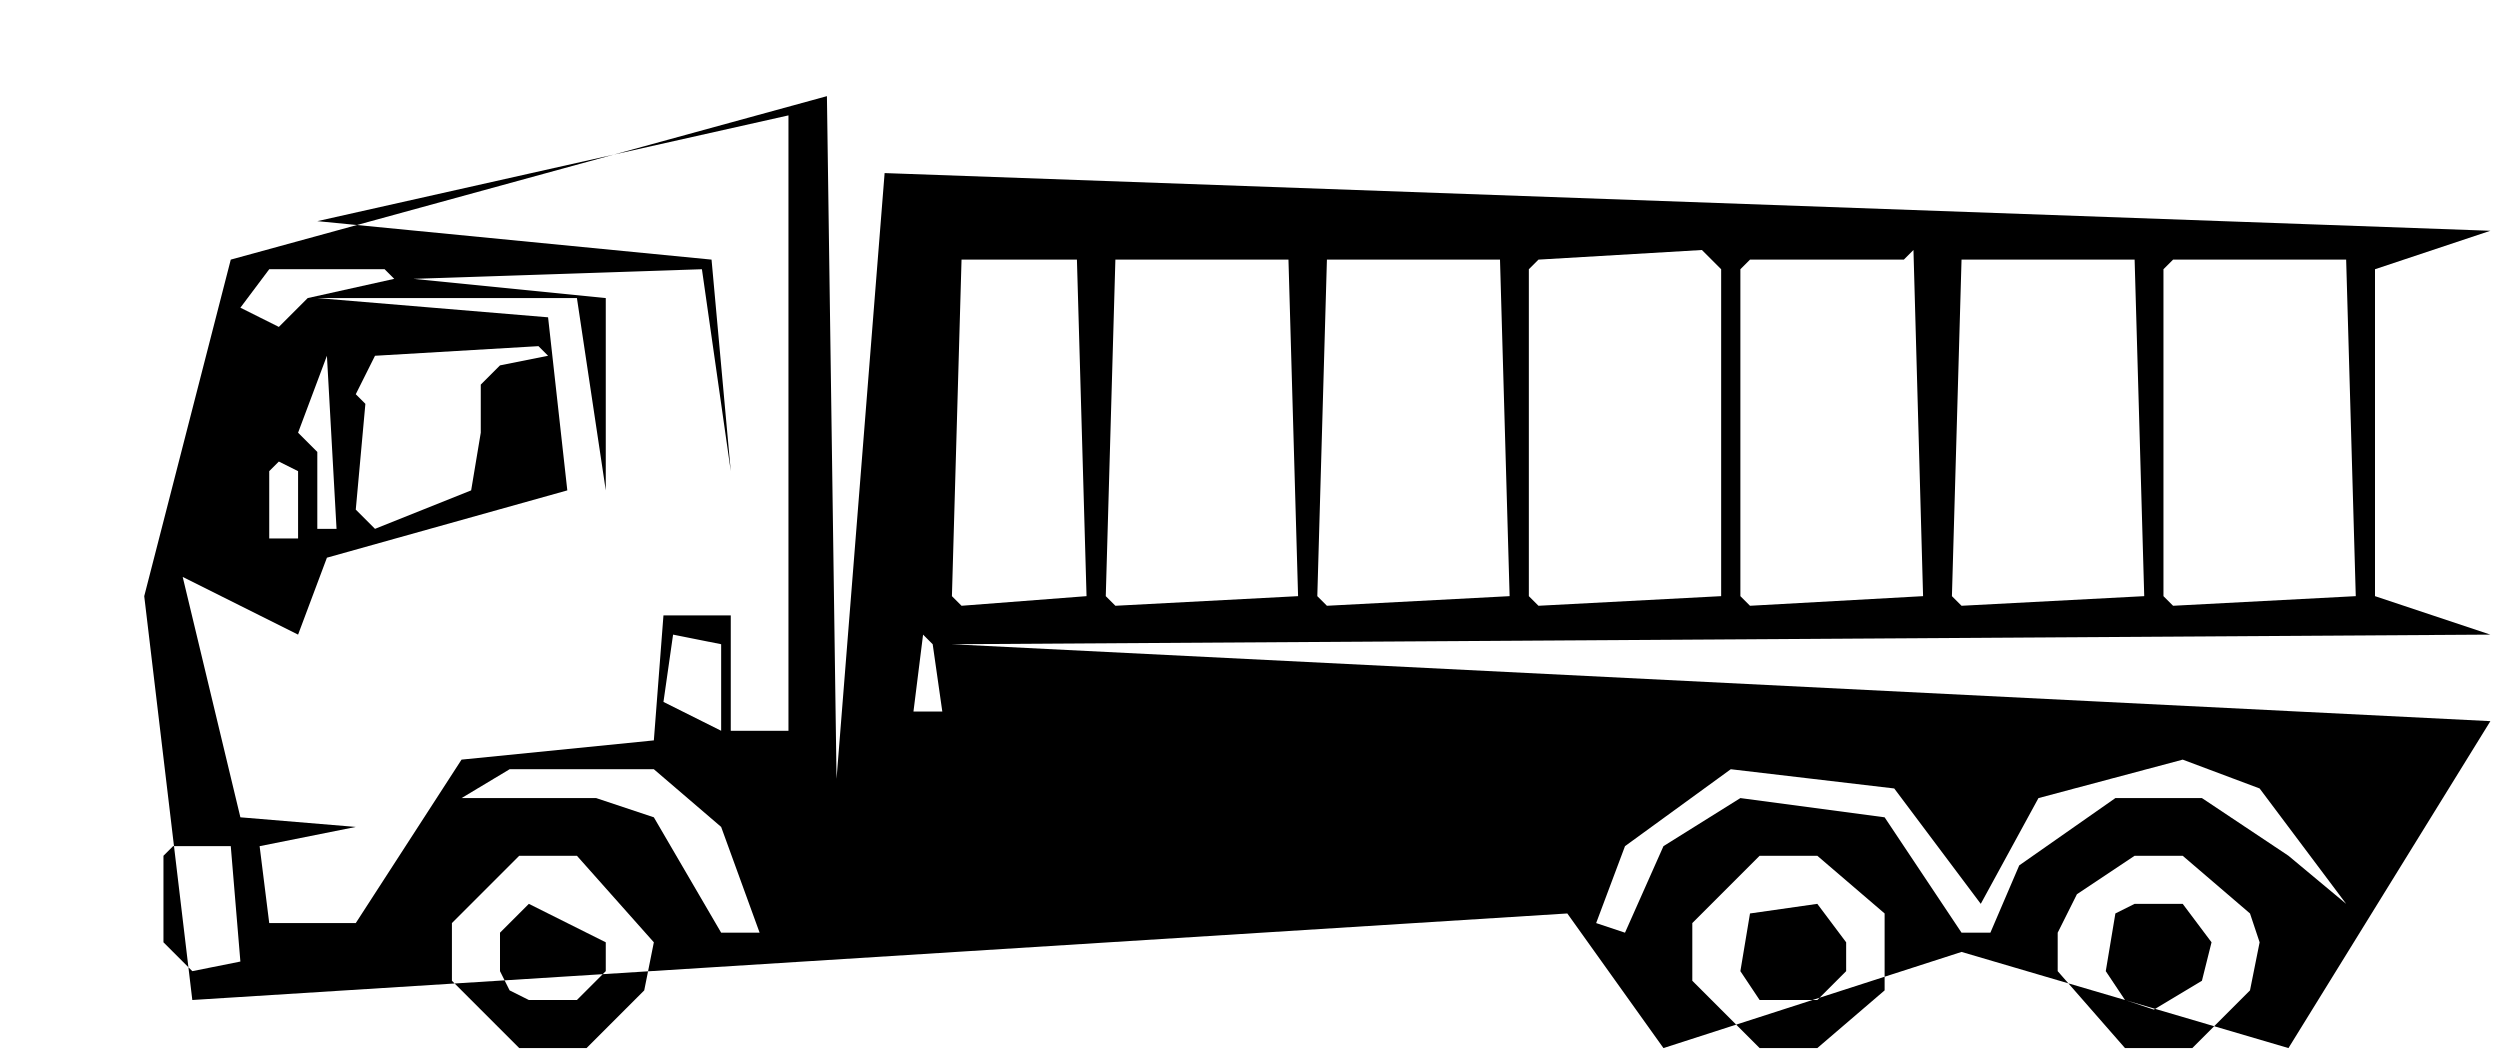
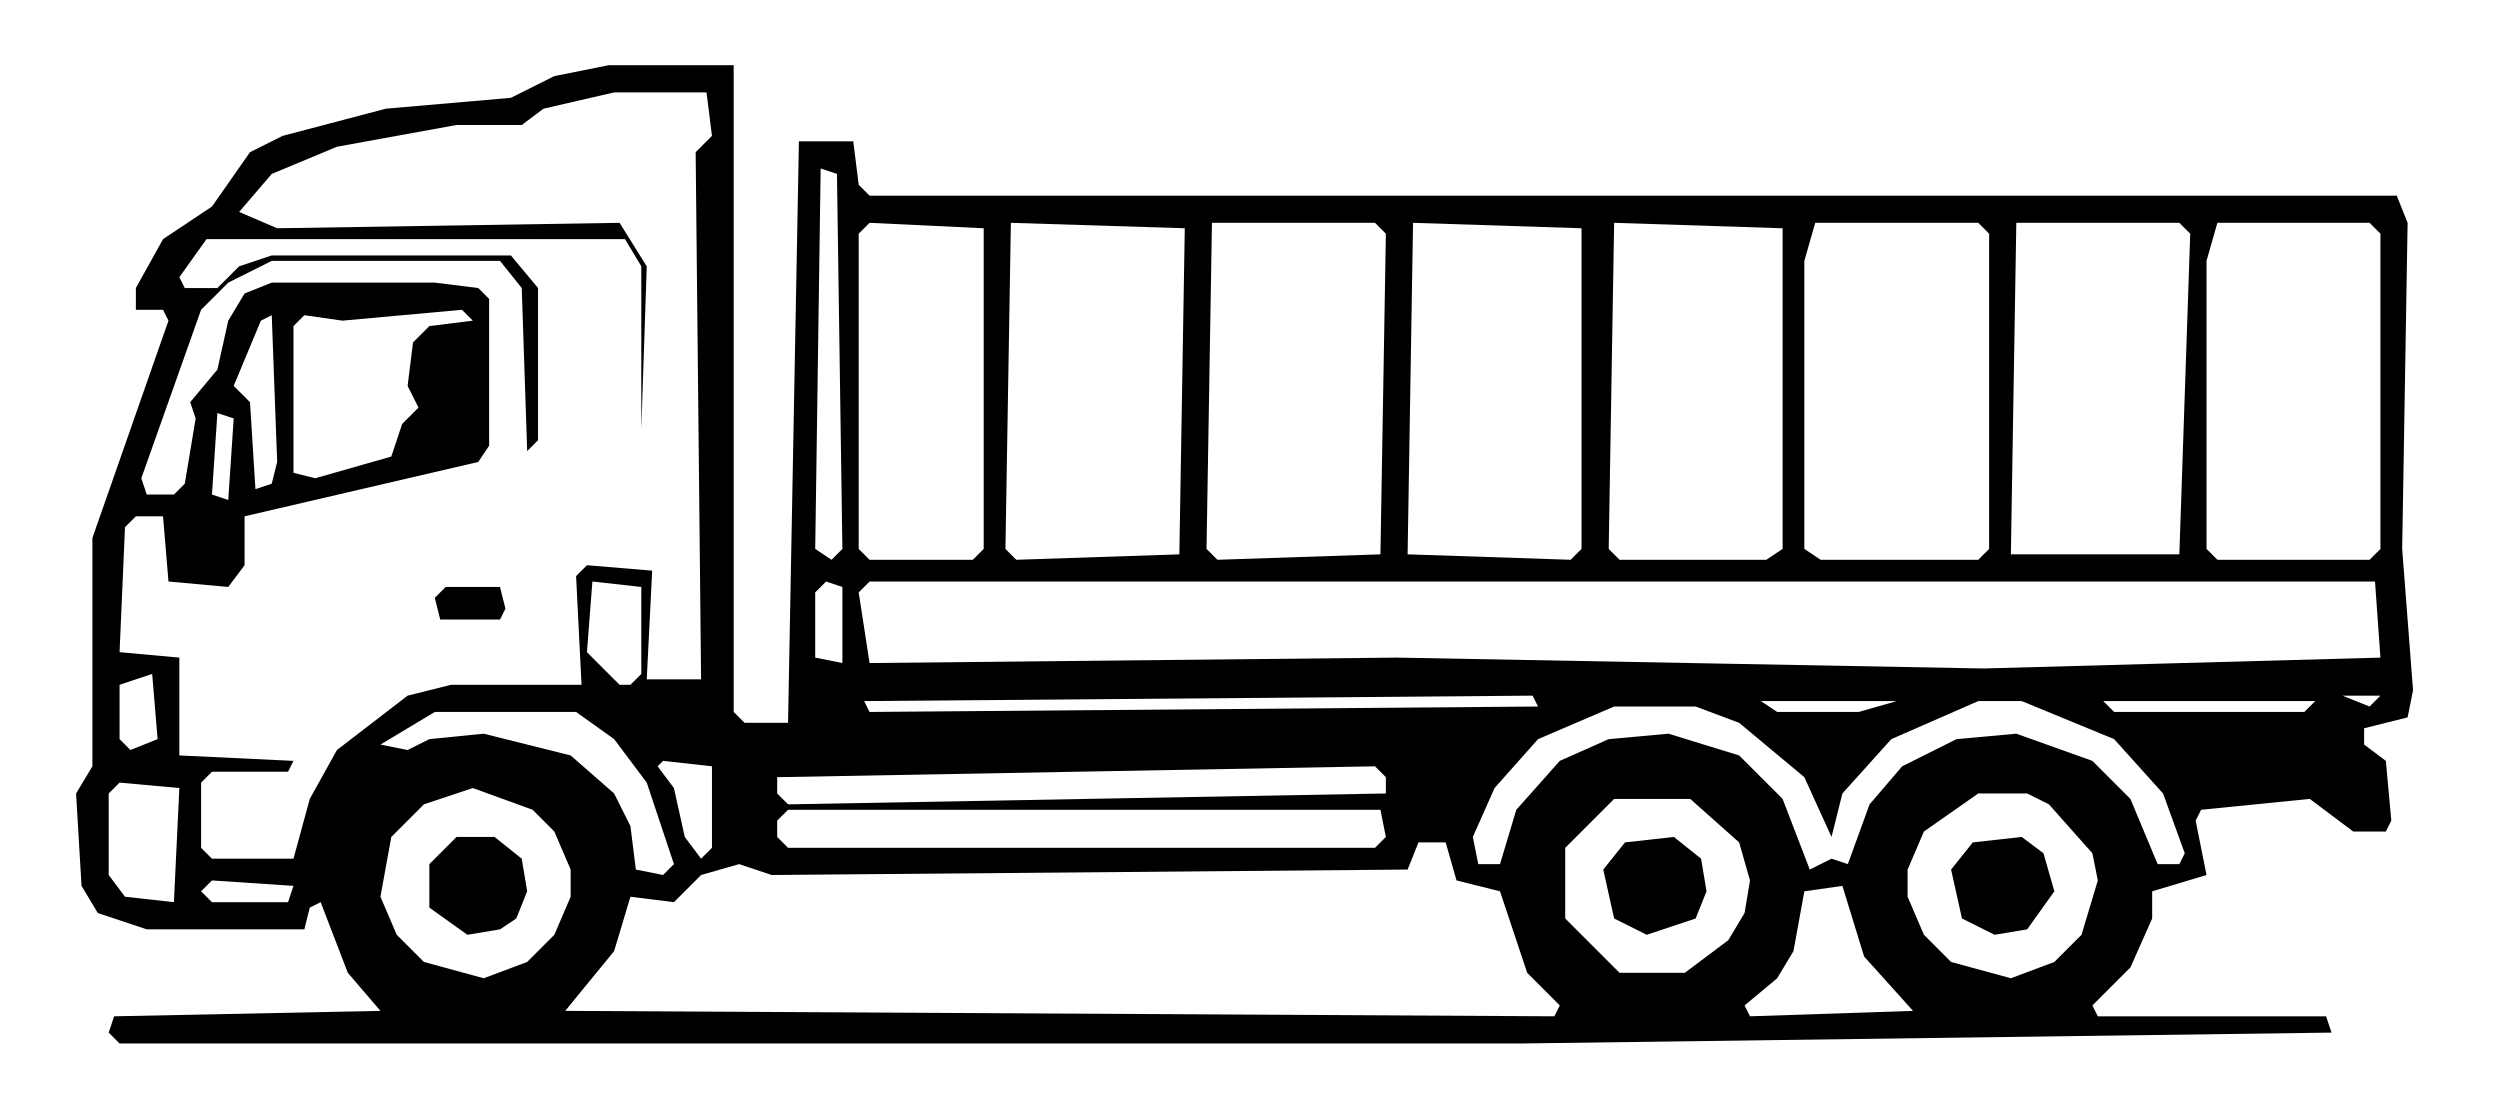
- <svg xmlns="http://www.w3.org/2000/svg" viewBox="0 0 260 110">
-   <path fill="#000" fill-rule="evenodd" d="M227 94L222 94 220 95 219 101 221 104 224 105 229 102 230 98ZM182 95L181 101 183 104 189 104 192 101 192 98 189 94ZM55 94L52 97 52 101 53 103 55 104 60 104 63 101 63 98ZM15 62L20 104 163 95 173 109 204 99 238 109 259 75 99 67 259 66 247 62 247 28 259 24 92 18 87 81 86 10 24 27ZM222 89L227 89 234 95 235 98 234 103 228 109 221 109 214 101 214 97 216 93ZM183 89L189 89 196 95 196 103 189 109 183 109 176 102 176 96ZM54 89L60 89 68 98 67 103 61 109 54 109 47 102 47 96ZM18 88L24 88 25 100 20 101 17 98 17 89ZM48 83L53 80 68 80 75 86 79 97 75 97 68 85 62 83 52 83ZM244 94L238 89 229 83 220 83 210 90 207 97 204 97 196 85 181 83 173 88 169 97 166 96 169 88 180 80 197 82 206 94 212 83 227 79 235 82ZM96 66L97 67 98 74 95 74ZM70 66L75 67 75 76 69 73ZM29 48L31 49 31 56 28 56 28 49ZM34 37L35 55 33 55 33 47 31 45ZM56 36L57 37 52 38 50 40 50 45 49 51 44 53 39 55 37 53 38 42 37 41 39 37ZM25 32L28 28 40 28 41 29 32 31 29 34ZM226 27L244 27 245 62 226 63 225 62 225 28ZM204 27L222 27 223 62 204 63 203 62ZM138 27L156 27 157 62 138 63 137 62ZM116 27L134 27 135 62 116 63 115 62ZM100 27L112 27 113 62 100 63 99 62ZM199 26L200 62 182 63 181 62 181 28 182 27 198 27ZM177 26L179 28 179 62 160 63 159 62 159 28 160 27ZM82 12L82 76 76 76 76 64 69 64 68 77 48 79 37 96 28 96 27 88 37 86 25 85 19 60 31 66 34 58 59 51 57 33 33 31 60 31 63 51 63 31 43 29 73 28 76 49 74 27 33 23Z" />
+ <svg xmlns="http://www.w3.org/2000/svg" viewBox="0 0 460 205">
+   <path fill="#000" fill-rule="evenodd" d="M25,53L25,57L30,57L31,59L17,99L17,141L14,146L15,163L18,168L27,171L56,171L57,167L59,166L64,179L70,186L21,187L20,190L22,192L280,192L429,190L428,187L386,187L385,185L392,178L396,169L396,164L406,161L404,151L405,149L425,147L433,153L439,153L440,151L439,140L435,137L435,134L443,132L444,127L442,101L443,41L441,36L160,36L158,34L157,26L147,26L145,133L137,133L135,131L135,12L112,12L102,14L94,18L71,20L52,25L46,28L39,38L30,44ZM321,185L327,180L330,175L332,164L339,163L343,176L352,186L322,187ZM37,164L39,162L54,163L53,166L39,166ZM287,185L286,187L104,186L113,175L116,165L124,166L129,161L136,159L142,161L259,160L261,155L266,155L268,162L276,164L281,179ZM143,151L145,149L254,149L255,154L253,156L145,156L143,154ZM364,146L373,146L377,148L385,157L386,162L383,172L378,177L370,180L359,177L354,172L351,165L351,160L354,153ZM363,155L359,160L361,169L367,172L373,171L378,164L376,157L372,154ZM297,147L311,147L320,155L322,162L321,168L318,173L310,179L298,179L288,169L288,156ZM299,155L295,160L297,169L303,172L312,169L314,164L313,158L308,154ZM87,145L98,149L102,153L105,160L105,165L102,172L97,177L89,180L78,177L73,172L70,165L72,154L78,148ZM84,154L79,159L79,167L86,172L92,171L95,169L97,164L96,158L91,154ZM22,144L33,145L32,166L23,165L20,161L20,146ZM143,143L253,141L255,143L255,146L145,148L143,146ZM122,140L131,141L131,156L129,158L126,154L124,145L121,141ZM70,137L80,131L106,131L113,136L119,144L124,159L122,161L117,160L116,152L113,146L105,139L89,135L79,136L75,138ZM402,157L401,159L397,159L392,147L385,140L371,135L360,136L350,141L344,148L340,159L337,158L333,160L328,147L320,139L307,135L296,136L287,140L279,149L276,159L272,159L271,154L275,145L283,136L297,130L312,130L320,133L332,143L337,154L339,146L348,136L364,129L372,129L389,136L398,146ZM387,129L426,129L424,131L389,131ZM324,129L349,129L342,131L327,131ZM159,129L282,128L283,130L160,131ZM431,128L438,128L436,130ZM28,124L29,136L24,138L22,136L22,126ZM158,109L160,107L437,107L438,121L365,123L257,121L160,122ZM152,107L155,108L155,122L150,121L150,109ZM109,107L118,108L118,124L116,126L114,126L108,120ZM40,76L43,77L42,92L39,91ZM50,58L51,85L50,89L47,90L46,74L43,71L48,59ZM87,59L79,60L76,63L75,71L77,75L74,78L72,84L58,88L54,87L54,60L56,58L63,59L85,57ZM408,41L436,41L438,43L438,101L436,103L408,103L406,101L406,48ZM371,41L401,41L403,43L401,102L370,102ZM334,41L364,41L366,43L366,101L364,103L335,103L332,101L332,48ZM297,41L328,42L328,101L325,103L298,103L296,101ZM260,41L291,42L291,101L289,103L259,102ZM223,41L253,41L255,43L254,102L224,103L222,101ZM186,41L218,42L217,102L187,103L185,101ZM160,41L181,42L181,101L179,103L160,103L158,101L158,43ZM151,31L154,32L155,101L153,103L150,101ZM130,17L131,25L128,28L129,125L119,125L120,105L108,104L106,106L107,126L83,126L75,128L62,138L57,147L54,158L39,158L37,156L37,144L39,142L53,142L54,140L33,139L33,121L22,120L23,97L25,95L30,95L31,107L42,108L45,104L45,95L88,85L90,82L90,55L88,53L80,52L50,52L45,54L42,59L40,68L35,74L36,77L34,89L32,91L27,91L26,88L37,57L42,52L50,48L92,48L96,53L97,83L99,81L99,53L94,47L50,47L44,49L40,53L34,53L33,51L38,44L115,44L118,49L118,79L119,49L114,41L51,42L44,39L50,32L62,27L84,23L96,23L100,20L113,17ZM80,110L81,114L92,114L93,112L92,108L82,108Z" />
</svg>
